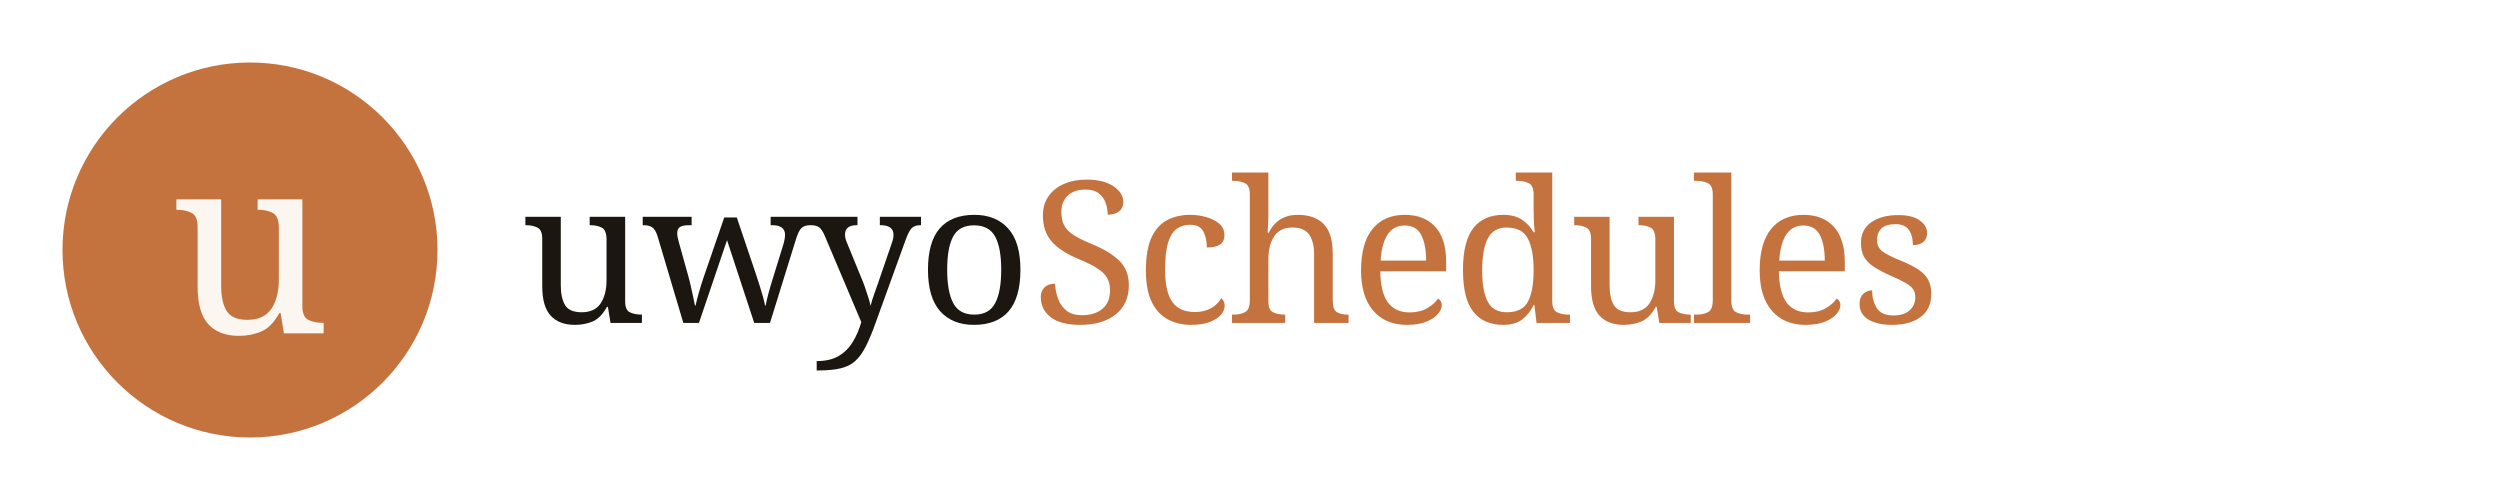
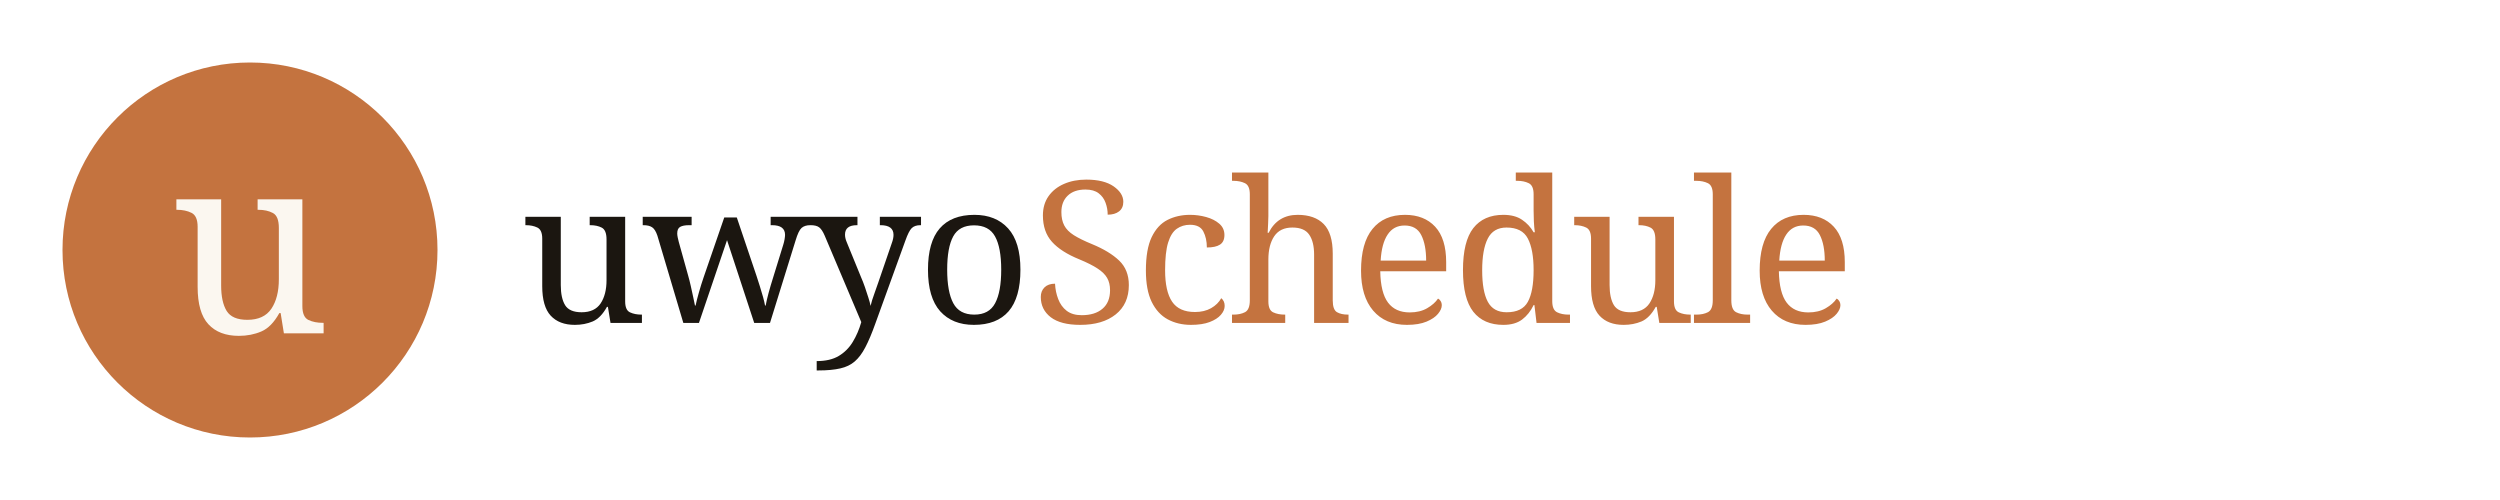
<svg xmlns="http://www.w3.org/2000/svg" viewBox="0 0 480 96" fill="none">
  <circle cx="48" cy="48" r="36" fill="#C4733F" />
  <text x="48" y="64" font-family="'Source Serif 4', 'Tiempos Headline', Georgia, serif" font-size="48" font-weight="500" fill="#FBF7F0" text-anchor="middle" letter-spacing="-0.02em">u</text>
-   <text x="100" y="62" font-family="'Source Serif 4', 'Tiempos Headline', Georgia, serif" font-size="38" font-weight="500" fill="#1B1610" letter-spacing="-0.02em">uwyo<tspan fill="#C4733F">Schedules</tspan>
+   <text x="100" y="62" font-family="'Source Serif 4', 'Tiempos Headline', Georgia, serif" font-size="38" font-weight="500" fill="#1B1610" letter-spacing="-0.02em">uwyo<tspan fill="#C4733F">Schedule</tspan>
  </text>
</svg>
